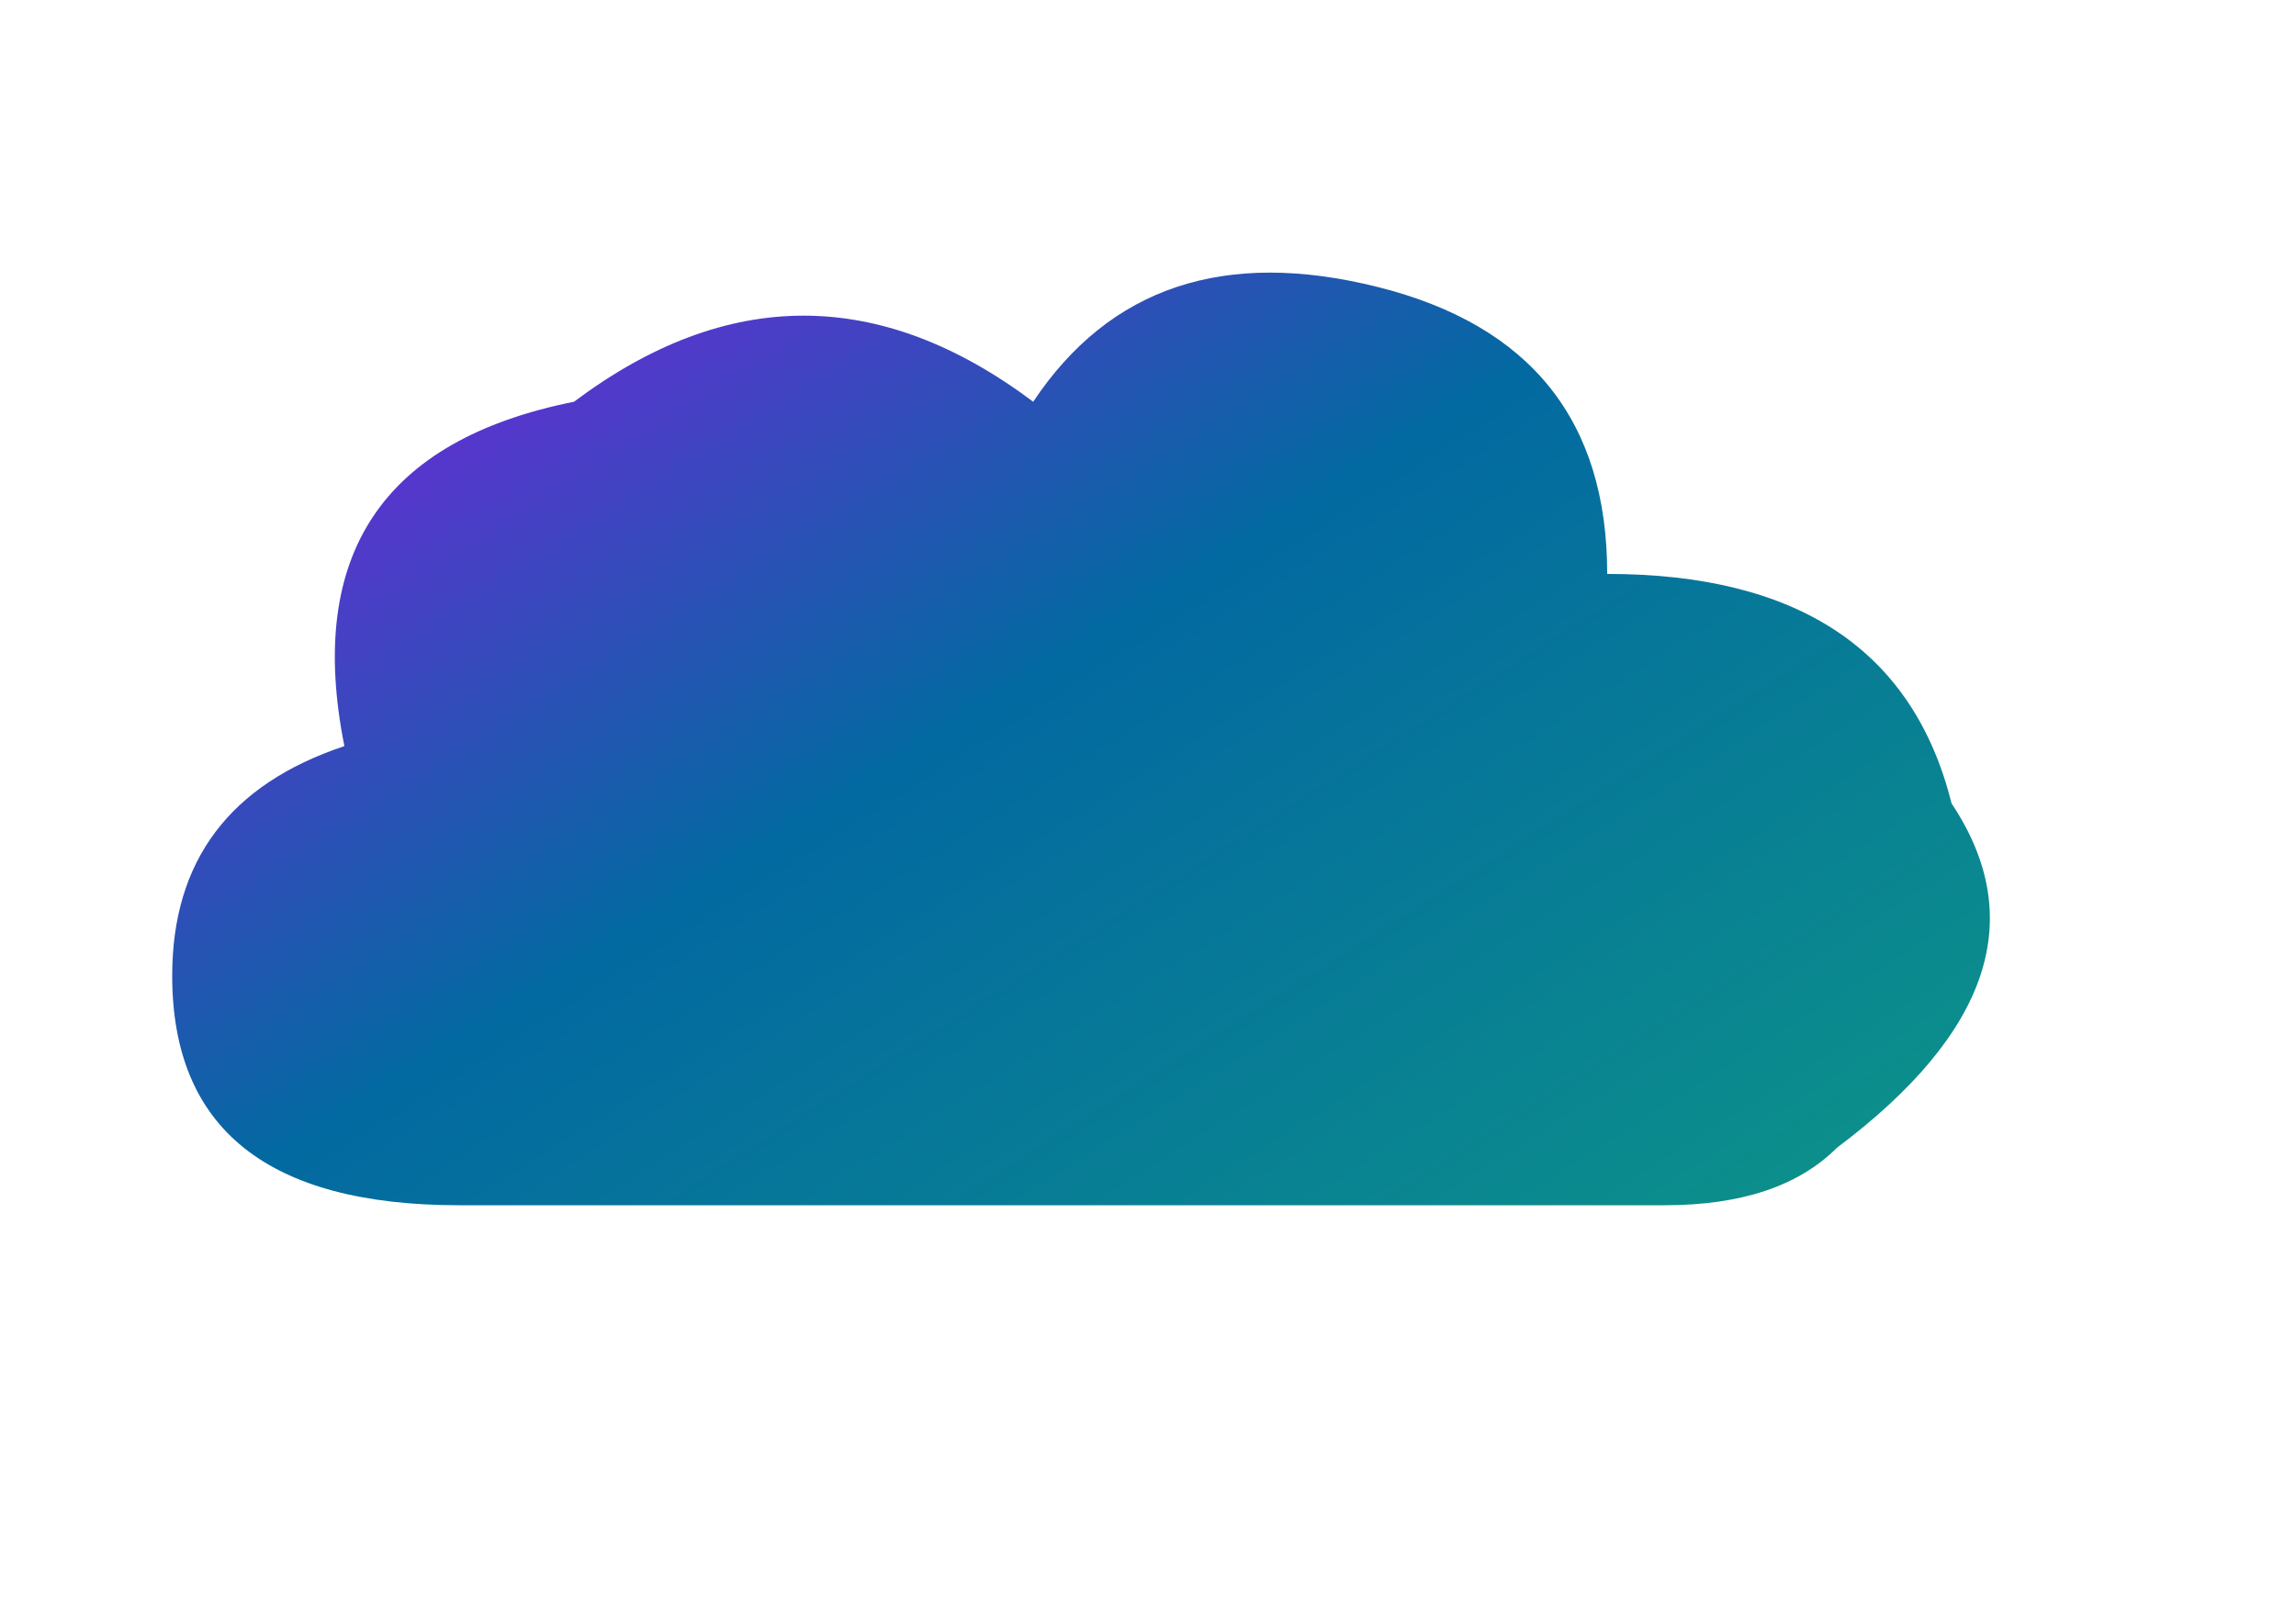
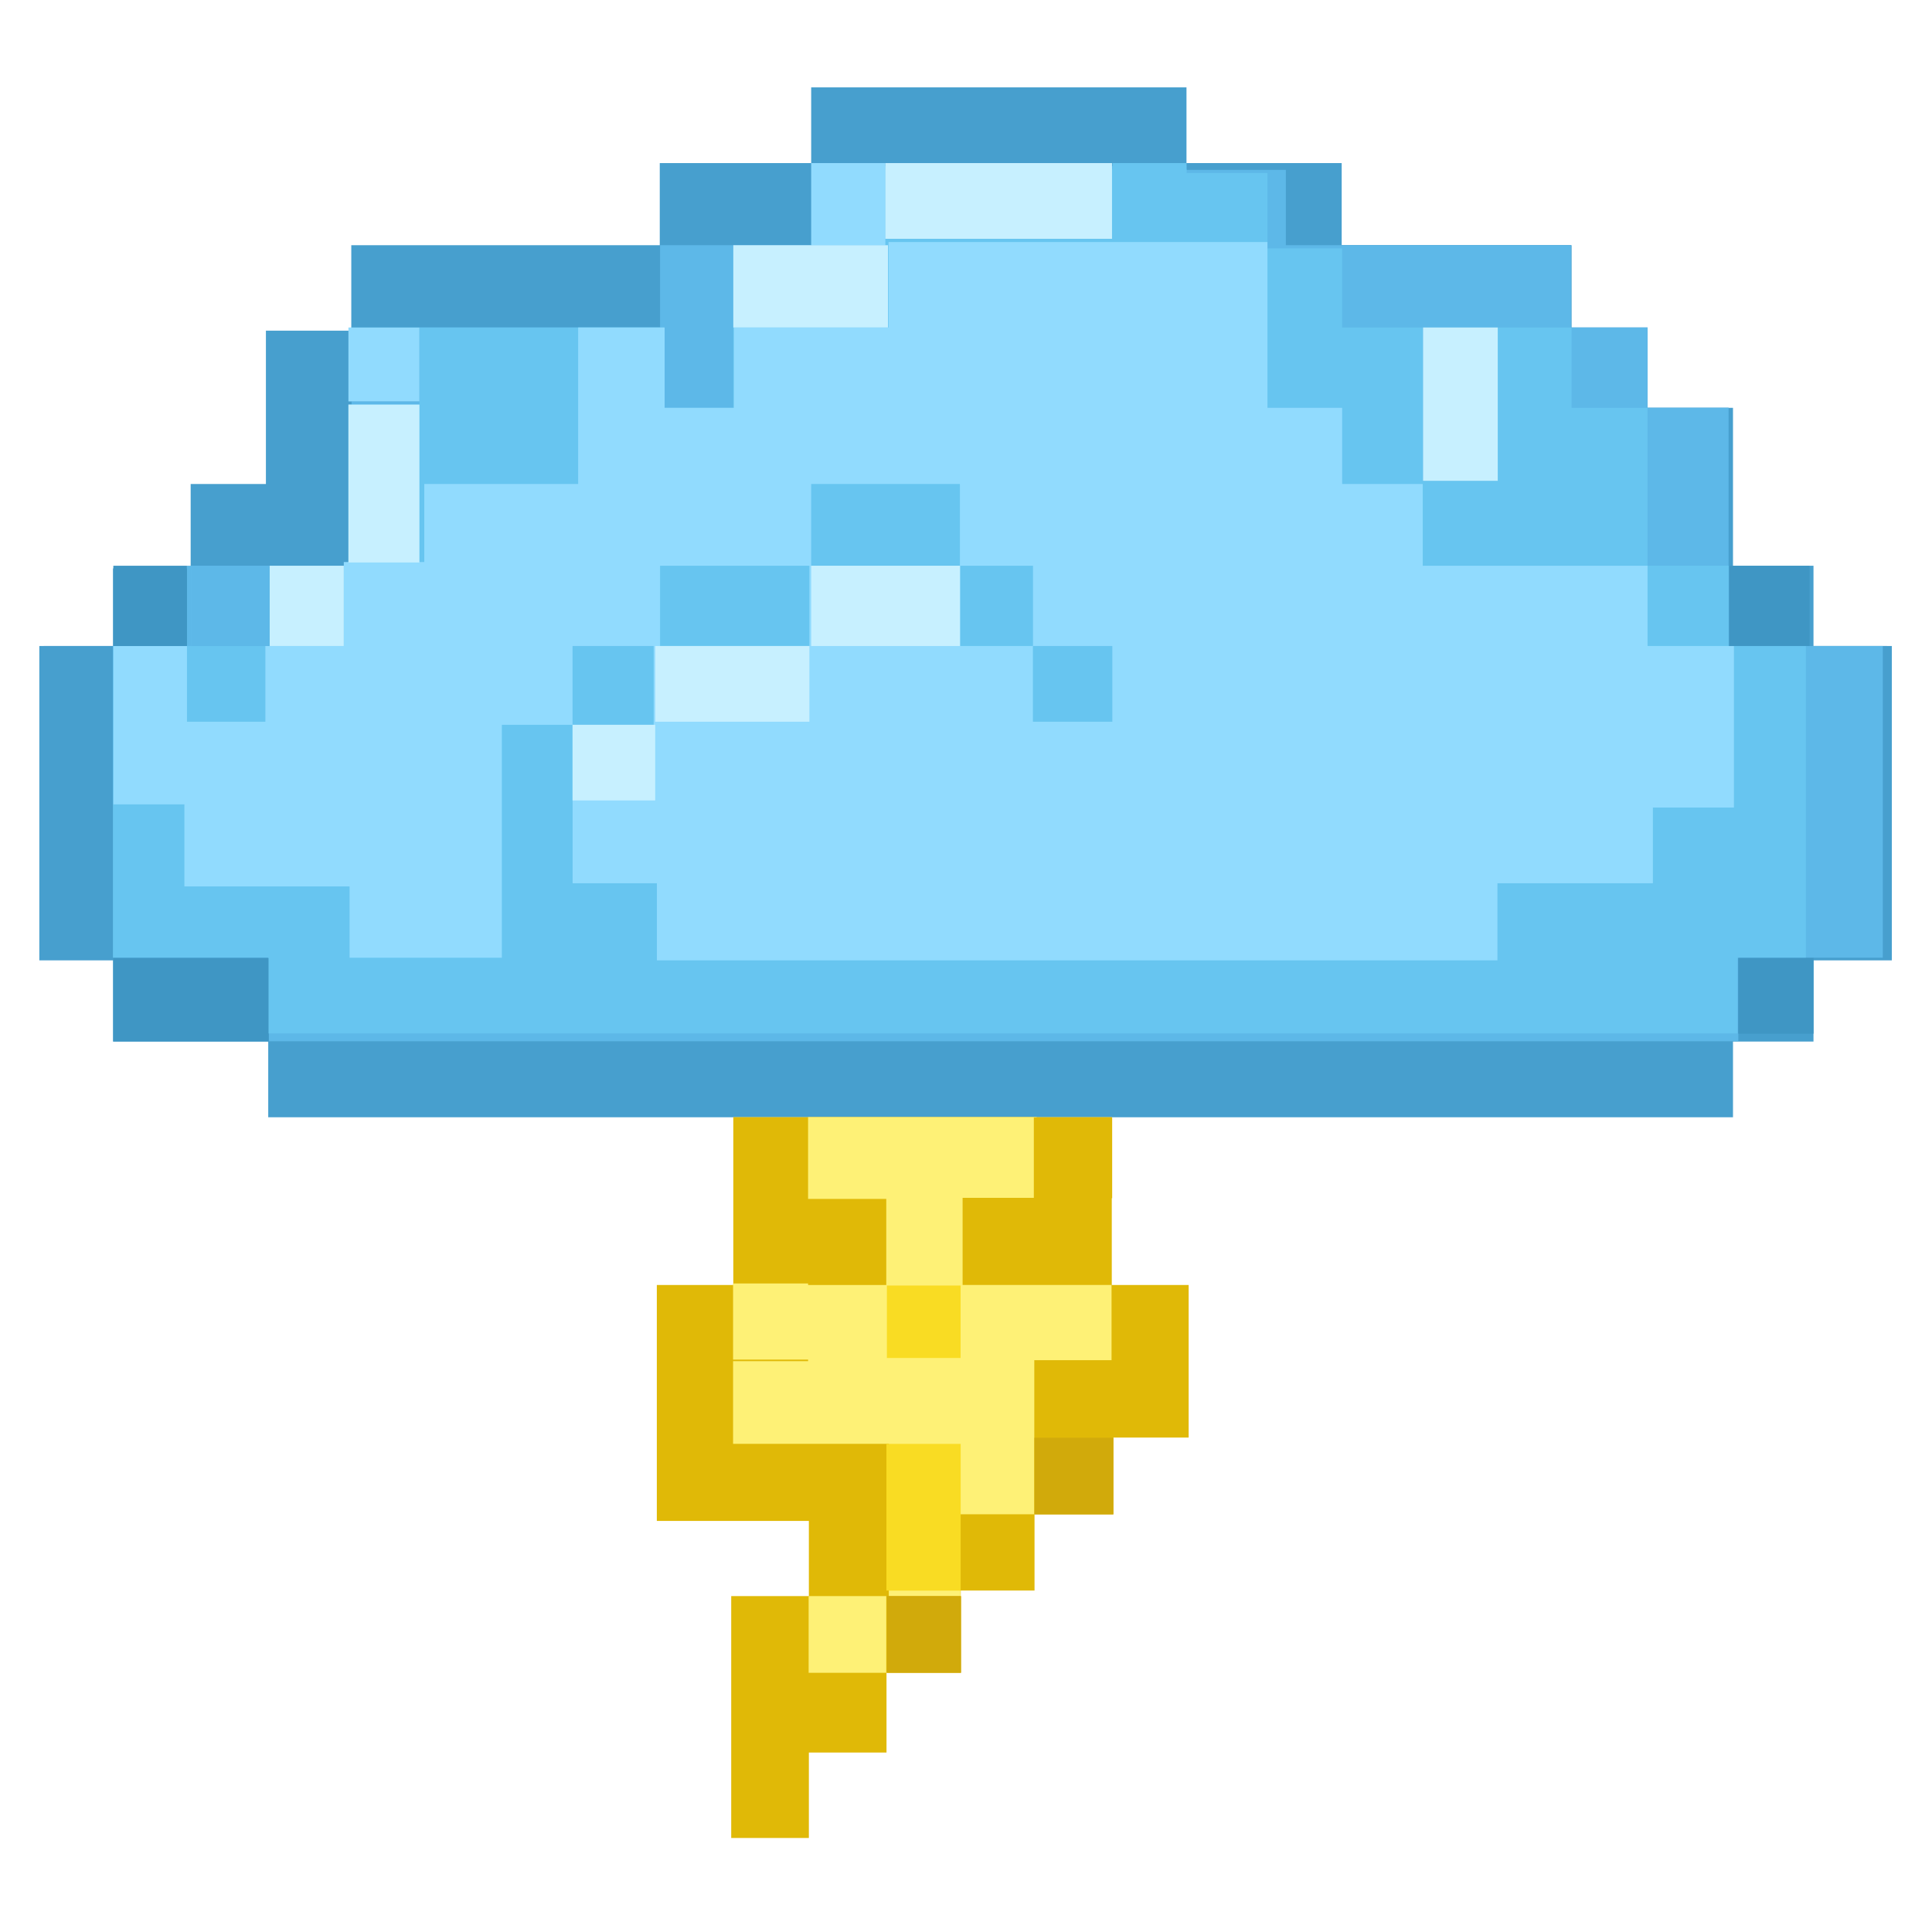
- <svg xmlns="http://www.w3.org/2000/svg" viewBox="0 0 80 56">
-   <defs>
-     <linearGradient id="gl" x1="0%" y1="20%" x2="100%" y2="100%">
-       <stop offset="0%" stop-color="#6d28d9" />
-       <stop offset="40%" stop-color="#0369a1" />
-       <stop offset="100%" stop-color="#0d9488" />
-     </linearGradient>
-   </defs>
-   <path d="M16 42 Q6 42 6 34 Q6 28 12 26 Q10 16 20 14 Q28 8 36 14 Q40 8 48 10 Q56 12 56 20 Q66 20 68 28 Q72 34 64 40 Q62 42 58 42 Z" fill="url(#gl)" />
+ <svg xmlns="http://www.w3.org/2000/svg" width="100%" height="100%" viewBox="0 0 1042 1042" version="1.1" xml:space="preserve" style="fill-rule:evenodd;clip-rule:evenodd;stroke-linejoin:round;stroke-miterlimit:2;">
+   <path d="M437.5,47.125l0,40.833l-81.667,0l0,44.292l-166.375,0l0,46.083l-46.042,0l0,82.708l-40.583,0l0,45.542l-41.875,0l0,41.833l-39.75,0l0,169.542l39.75,0l0,43.792l83.708,0l0,40.833l790,0l0,-40.833l43.417,0l0,-43.792l42.25,0l0,-169.542l-42.25,0l0,-43.292l-43.417,0l0,-85.167l-46.042,0l0,-41.625l-41,0l0,-46.083l-124,0l0,-44.292l-83.708,0l0,-40.833l-202.417,0Z" style="fill:#479fce;fill-rule:nonzero;" />
+   <path d="M61.125,348.417l41.875,0l0,-45.042l86.625,0l0,-126.75l166.375,0l0,-44.375l81.667,0l0,-42.625l202.208,0l0,2l81.958,0l0,40.625l125.458,0l0,44.375l41.292,0l0,43.333l43.708,0l0,85.167l43.458,0l0,43.292l42,0l0,168.125l-43.458,0l0,40.833l-911.667,0l0,-40.833l-39,0l0,-168.125l37.583,0l-0.083,0Z" style="fill:#479fce;fill-rule:nonzero;" />
+   <path d="M61.125,348.417l39.708,0l0,-43.292l88.792,0l0,-88.625l36.583,0l0,-39.875l129.792,0l0,-44.375l81.667,0l0,-42.625l202.208,0l0,2l53.625,0l0,40.625l153.792,0l0,44.375l41.292,0l0,43.333l43.708,0l0,85.167l42,0l0,43.292l41.167,0l0,168.125l-77.917,0l0,45.042l-792.5,0l-0,-45.042l-83.708,0l0,-168.125l-0.208,0Z" style="fill:#5db8e8;fill-rule:nonzero;" />
+   <path d="M60.917,348.417l42.083,0l0,-43.292l84.917,0l0,-86.917l38.292,0l0,-41.583l131.958,0l0,43.333l37.333,0l0,-86l42.167,0l0,-42.625l202.208,0l0,2l43.708,0l0,40.625l40.292,0l0,42.667l43.458,0l0,82.708l40.292,0l0,-82.708l39.958,0l0,43.333l41,0l0,85.167l43.708,0l0,43.292l41.708,0l0,168.125l-36.875,0l0,40.833l-792.5,0l0,-40.833l-83.708,0l-0,-168.125Z" style="fill:#67c5f0;fill-rule:nonzero;" />
+   <path d="M61.125,348.417l39.708,0l0,40.833l42.292,0l0,-40.833l42.292,0l0,-45.292l43.417,0l0,-42.083l83,0l0,-84.417l46.625,0l0,43.333l37.333,0l0,-43.333l83.417,0l0,-46.083l204.375,0l0,89.417l40.292,0l0,41.083l43.458,0l0,44.083l121.25,0l0,43.292l46.583,0l0,87.125l-43.708,0l0,40.833l-83.833,0l0,41.583l-453.333,0l0,-41.583l-45.458,0l0,-85.458l-38.167,0l0,125.625l-82.125,0l0,-38.458l-89.083,0l0,-44.25l-38.292,0l0,-85.417l-0.042,0Z" style="fill:#91dbfe;fill-rule:nonzero;" />
+   <rect x="437.5" y="87.958" width="40" height="44.292" style="fill:#91dbfe;fill-rule:nonzero;" />
+   <rect x="477.5" y="87.958" width="122.25" height="40.833" style="fill:#c7f0ff;fill-rule:nonzero;" />
+   <rect x="600" y="87.958" width="39.958" height="40.833" style="fill:#67c5f0;fill-rule:nonzero;" />
+   <rect x="395.5" y="132.25" width="83.417" height="44.375" style="fill:#c7f0ff;fill-rule:nonzero;" />
+   <rect x="187.917" y="176.625" width="38.292" height="39.875" style="fill:#91dbfe;fill-rule:nonzero;" />
+   <rect x="767.5" y="176.625" width="40.292" height="82.708" style="fill:#c7f0ff;fill-rule:nonzero;" />
+   <rect x="187.917" y="218.208" width="38.292" height="85.167" style="fill:#c7f0ff;fill-rule:nonzero;" />
+   <rect x="103" y="305.125" width="42.458" height="43.292" style="fill:#5db8e8;fill-rule:nonzero;" />
+   <rect x="145.458" y="305.125" width="39.958" height="43.292" style="fill:#c7f0ff;fill-rule:nonzero;" />
+   <rect x="437.5" y="261.042" width="80.208" height="44.083" style="fill:#67c5f0;fill-rule:nonzero;" />
+   <rect x="356" y="305.125" width="80.542" height="43.292" style="fill:#67c5f0;fill-rule:nonzero;" />
+   <rect x="517.917" y="305.125" width="39.208" height="43.292" style="fill:#67c5f0;fill-rule:nonzero;" />
+   <rect x="61.125" y="305.125" width="39.708" height="43.292" style="fill:#3f96c4;fill-rule:nonzero;" />
+   <rect x="437.5" y="305.125" width="80.208" height="43.292" style="fill:#c7f0ff;fill-rule:nonzero;" />
+   <rect x="932.5" y="305.125" width="43.458" height="43.292" style="fill:#3f96c4;fill-rule:nonzero;" />
+   <rect x="61.125" y="516.667" width="83.708" height="45.042" style="fill:#3f96c4;fill-rule:nonzero;" />
+   <rect x="937.5" y="516.667" width="40.625" height="40.833" style="fill:#3f96c4;fill-rule:nonzero;" />
+   <rect x="308.792" y="348.417" width="43.75" height="42.5" style="fill:#67c5f0;fill-rule:nonzero;" />
+   <rect x="353.375" y="348.417" width="83.167" height="40.833" style="fill:#c7f0ff;fill-rule:nonzero;" />
+   <rect x="557.083" y="348.417" width="42.833" height="40.833" style="fill:#67c5f0;fill-rule:nonzero;" />
+   <rect x="308.792" y="390.917" width="44.583" height="40.792" style="fill:#c7f0ff;fill-rule:nonzero;" />
+   <path d="M395.5,602.5l0,90.542l-41.25,0l0,127.25l82,0l0,40.542l-41.875,0l0,130.458l41.875,0l0,-46.083l41.875,0l0,-43l40.042,0l0,-44.375l39.792,0l0,-41.125l42.542,0l0,-41.375l40.583,0l0,-82.292l-41.458,0l0,-90.542l-204.125,0Z" style="fill:#e0b907;fill-rule:nonzero;" />
+   <path d="M435.833,602.5l0,44.125l42.167,0l0,46.417l-42.167,0l0,-0.833l-40.458,0l0,41.083l40.458,0l0,0.833l-40.458,0l0,44.583l84,0l0,82.125l-43.25,0l0,41.375l41.875,0l0,-41.375l40.042,0l0,-44.125l39.792,0l0,-83.125l41.667,0l0,-40.542l-80.333,0l0,-47l39.958,0l0,-43.542l-123.292,0Z" style="fill:#fef176;fill-rule:nonzero;" />
+   <rect x="557.917" y="775.417" width="42.542" height="41.375" style="fill:#d1aa0b;fill-rule:nonzero;" />
+   <rect x="478.083" y="778.75" width="40.042" height="79.125" style="fill:#f9dc23;fill-rule:nonzero;" />
+   <rect x="478.333" y="860.833" width="40.042" height="41.375" style="fill:#d1aa0b;fill-rule:nonzero;" />
+   <path d="M517.5,646.25l82.333,0l0,0.292l0,-43.833l-42.25,0l0,43.542l-40.083,0Z" style="fill:#e0b907;fill-rule:nonzero;" />
+   <rect x="478.333" y="693.333" width="39.75" height="39.083" style="fill:#f9dc23;fill-rule:nonzero;" />
</svg>
